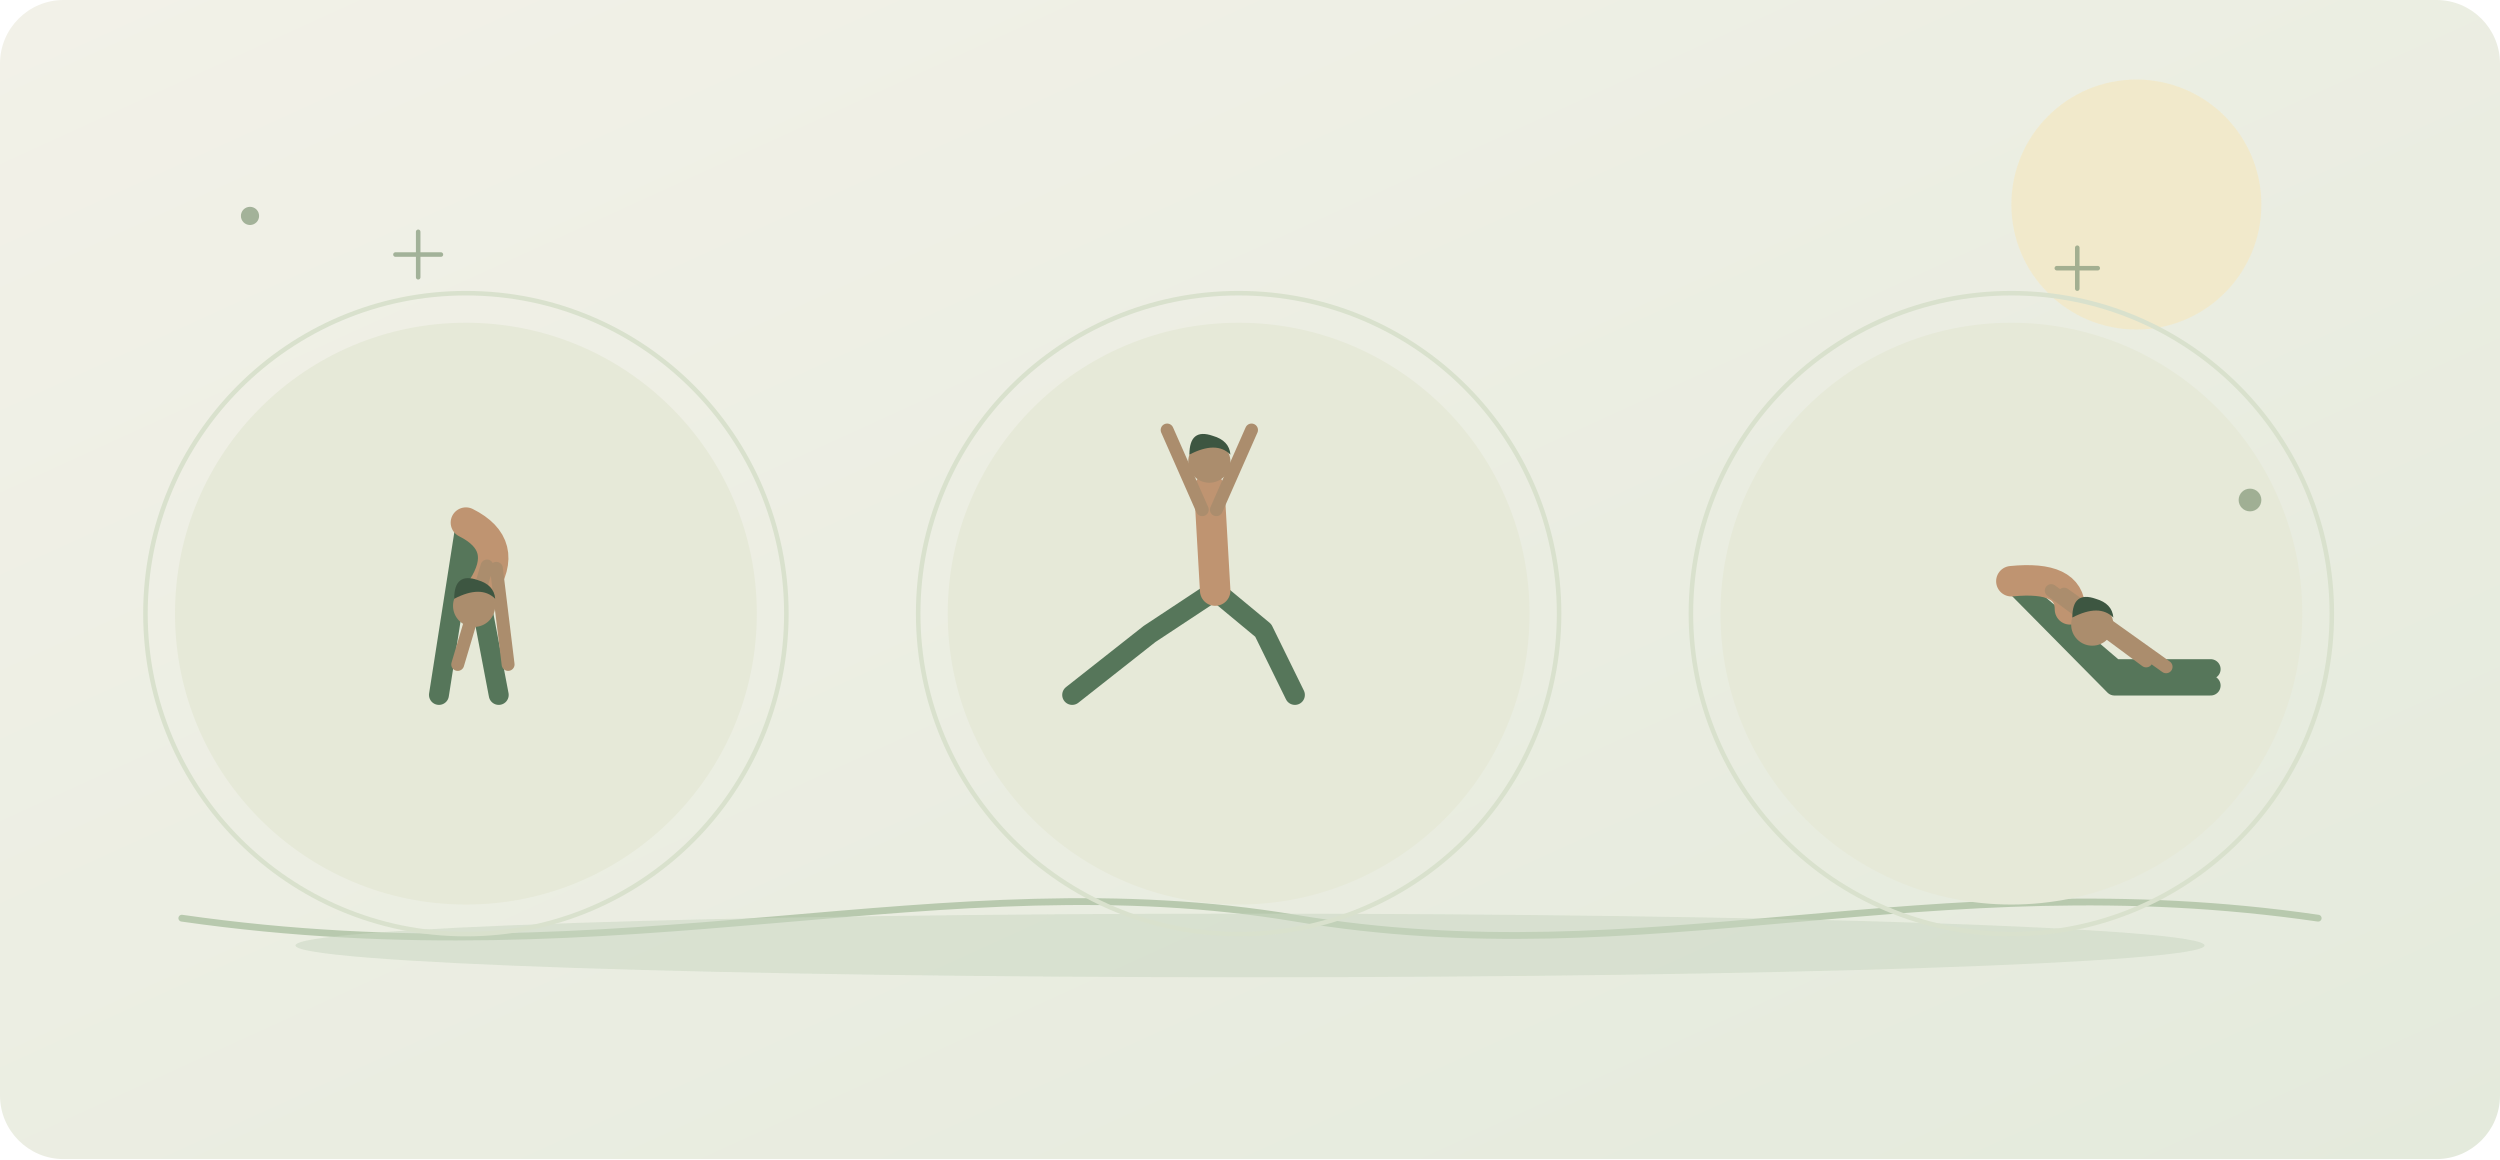
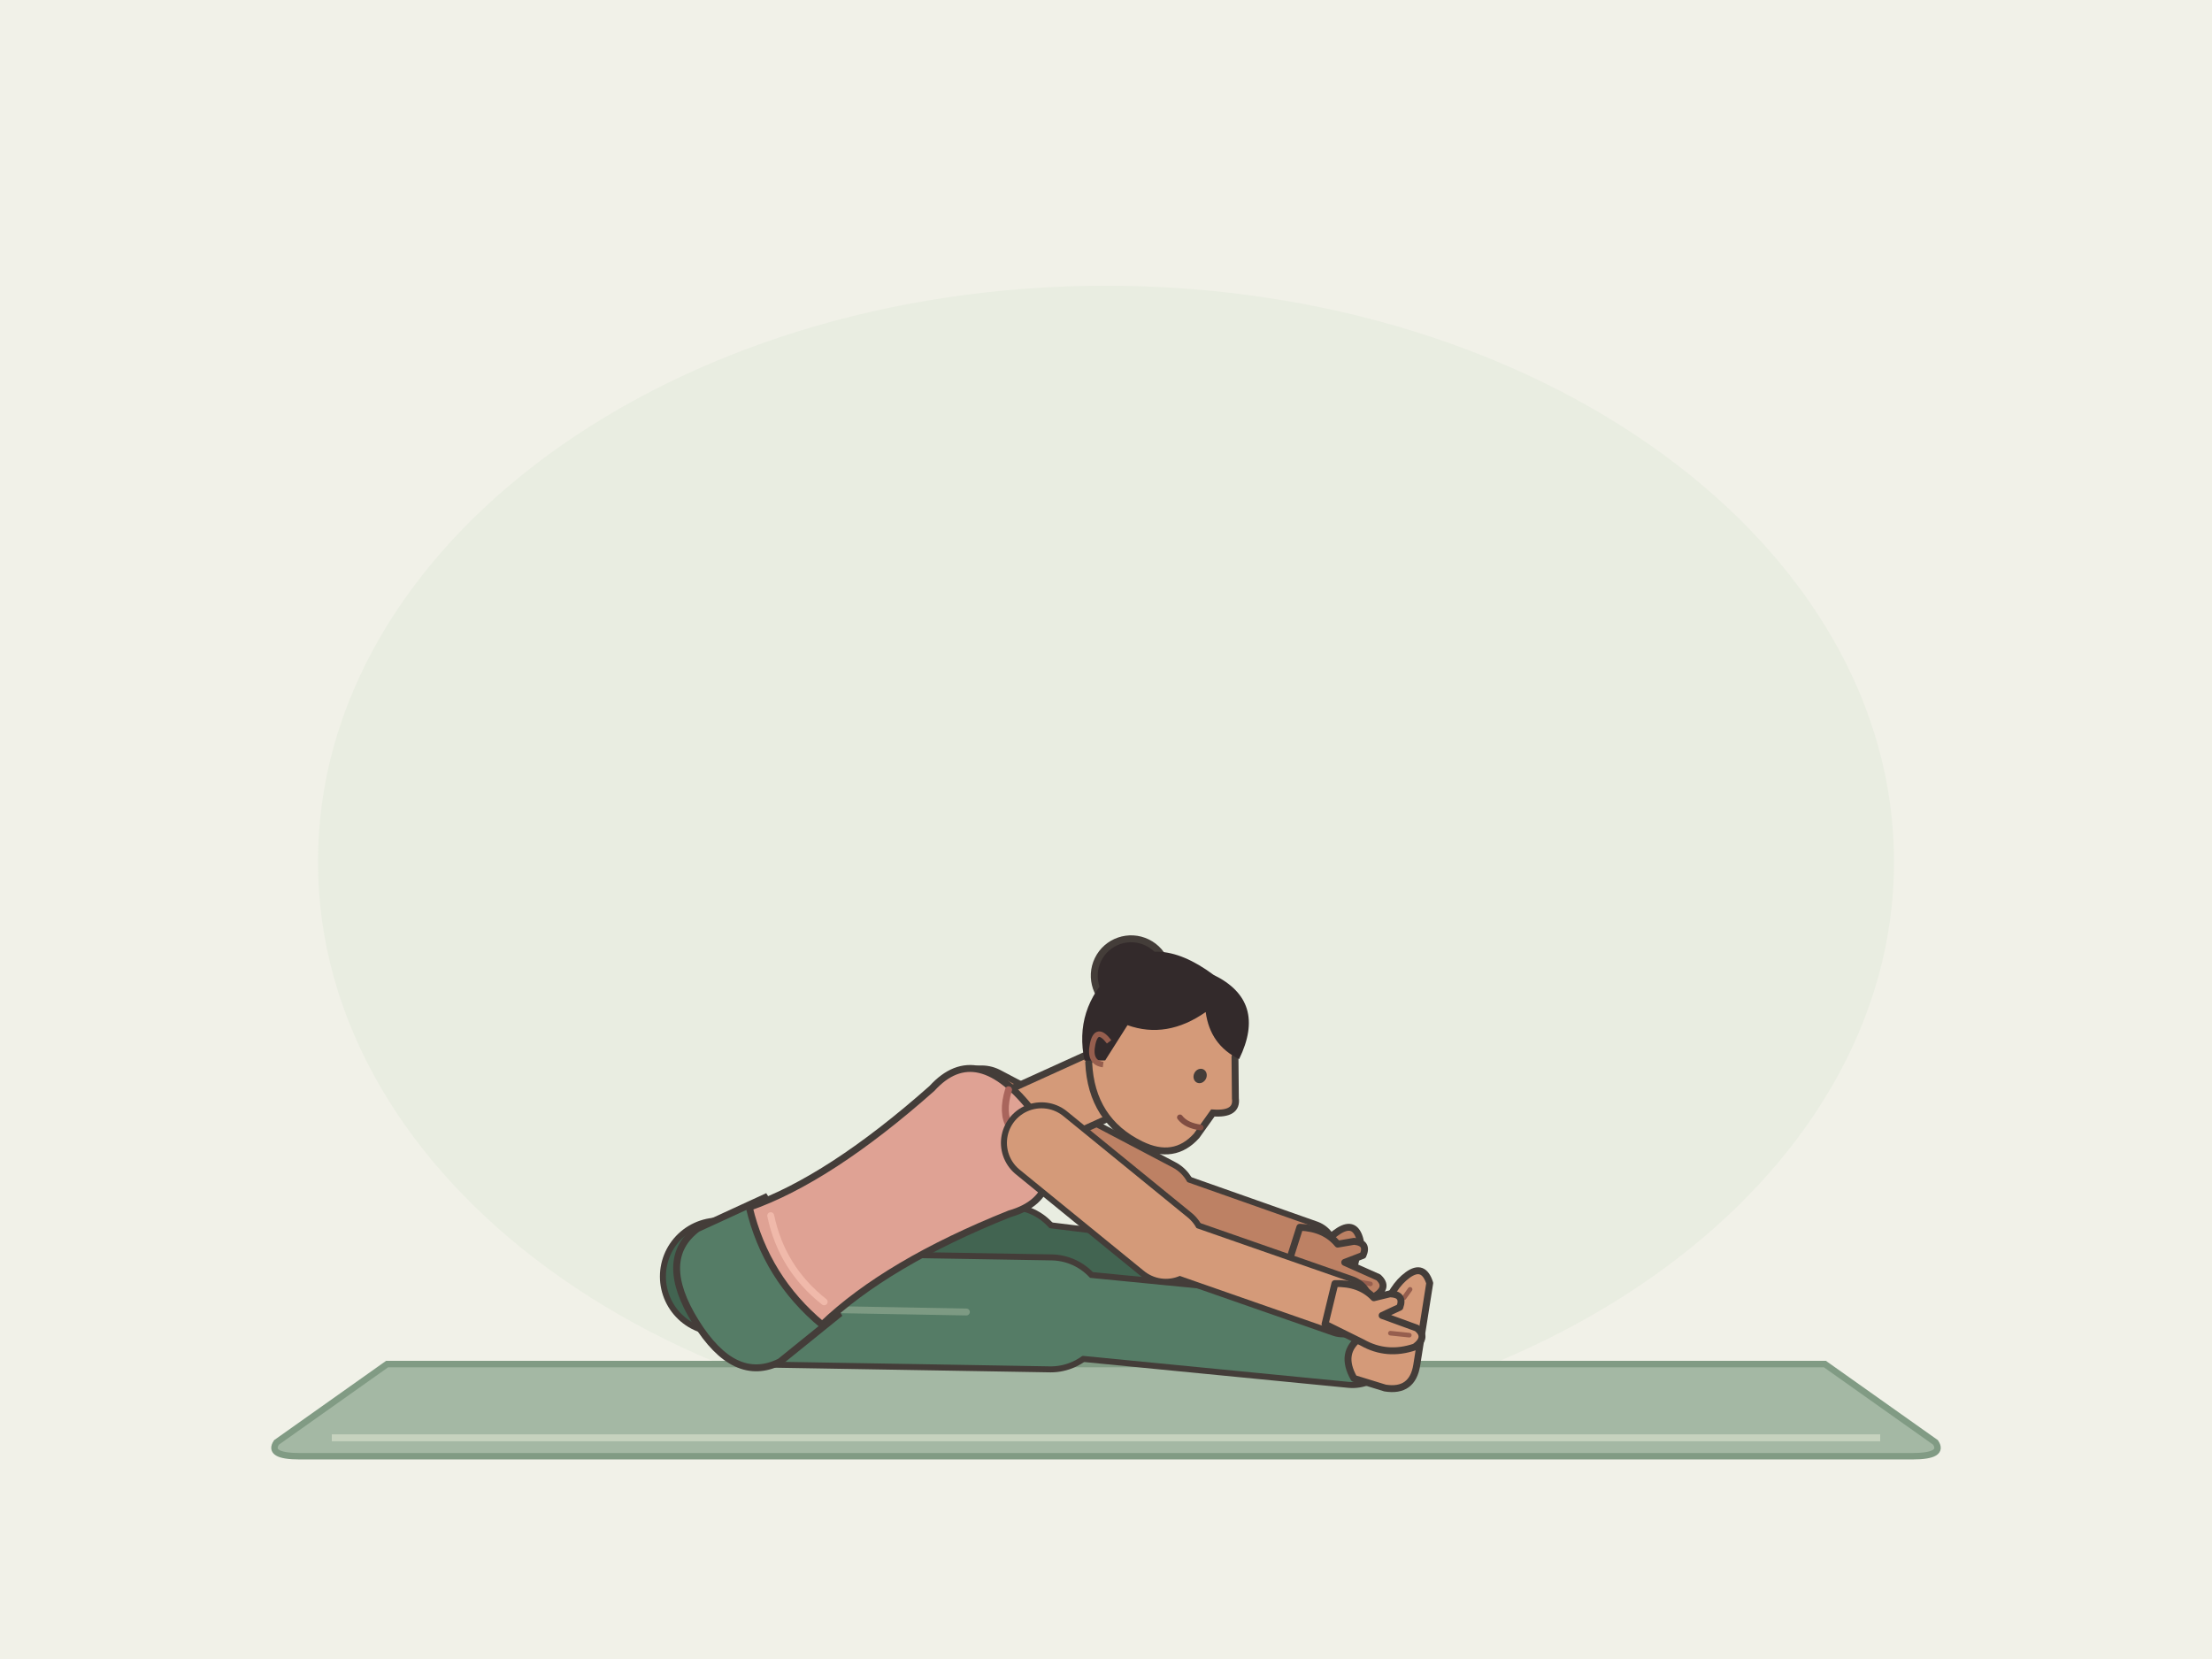
- <svg xmlns="http://www.w3.org/2000/svg" width="1100" height="510" viewBox="0 0 1100 510" role="img">
-   <defs>
-     <linearGradient id="cover-bg" x2="1" y2="1">
-       <stop stop-color="#f2f1e8" />
-       <stop offset="1" stop-color="#e4eadc" />
-     </linearGradient>
-   </defs>
-   <rect width="1100" height="510" rx="28" fill="url(#cover-bg)" />
-   <circle cx="940" cy="90" r="55" fill="#f2e9c9" opacity=".9" />
-   <path d="M80 404c195 28 335-26 490 0s278-25 450 0" fill="none" stroke="#b8c9ae" stroke-width="3" stroke-linecap="round" />
-   <ellipse cx="550" cy="416" rx="420" ry="14" fill="#cad7c2" opacity=".55" />
-   <circle cx="205" cy="270" r="128" fill="#e6e9d8" />
-   <circle cx="205" cy="270" r="141" fill="none" stroke="#d9e1cd" stroke-width="2" />
-   <svg x="50" y="150" width="310" height="196" viewBox="0 0 600 380">
-     <g fill="none" stroke-linecap="round" stroke-linejoin="round">
-       <path d="M300 155L277 302M300 155L328 302" stroke="#56765a" stroke-width="17" />
-       <path d="M300 155Q338 174 314 211" stroke="#bf9471" stroke-width="26" />
-       <path d="M318 192L293 276M326 194L336 276" stroke="#ab8d6d" stroke-width="11" />
+ <svg xmlns="http://www.w3.org/2000/svg" width="480" height="360" viewBox="0 0 480 360" role="img">
+   <rect width="480" height="360" fill="#f1f1e8" />
+   <ellipse cx="240" cy="187" rx="171" ry="125" fill="#e9ede1" />
+   <g>
+     <path d="M84 296H396L420 313Q422 316 415 316H65Q58 316 60 313Z" fill="#a4b8a4" stroke="#819b84" stroke-width="1.4" />
+     <path d="M72 312h336" fill="none" stroke="#c6d2be" stroke-width="1.5" />
+     <path d="M156 277L219 274" fill="none" stroke="#443d39" stroke-width="25.6" stroke-linecap="round" stroke-linejoin="round" />
+     <path d="M219 274L278.2 281.3" fill="none" stroke="#443d39" stroke-width="19.6" stroke-linecap="round" stroke-linejoin="round" />
+     <path d="M156 277L219 274" fill="none" stroke="#426451" stroke-width="23" stroke-linecap="round" stroke-linejoin="round" />
+     <path d="M219 274L278.2 281.3" fill="none" stroke="#426451" stroke-width="17" stroke-linecap="round" stroke-linejoin="round" />
+     <path d="M169.9 276.3L199.5 274.9" fill="none" stroke="#607c69" stroke-width="1.5" stroke-linecap="round" stroke-linejoin="round" />
+     <g transform="translate(284 282) rotate(-77)">
+       <path d="M-8-5Q-3-9 1-5L7-1Q13 0 16 3Q19 6 15 8L-3 8Q-9 8-9 2Z" fill="#bd8164" stroke="#443d39" stroke-width="1.5" stroke-linejoin="round" />
+       <path d="M11 3l2 1" fill="none" stroke="#965e4e" stroke-width="1" stroke-linecap="round" stroke-linejoin="round" />
    </g>
-     <circle cx="307" cy="226" r="18" fill="#ab8d6d" />
-     <path d="M290 220q0-23 20-16 14 4 15 16-12-12-35 0" fill="#3d5641" />
-   </svg>
-   <circle cx="545" cy="270" r="128" fill="#e6e9d8" />
-   <circle cx="545" cy="270" r="141" fill="none" stroke="#d9e1cd" stroke-width="2" />
-   <svg x="390" y="150" width="310" height="196" viewBox="0 0 600 380">
-     <g fill="none" stroke-linecap="round" stroke-linejoin="round">
-       <path d="M280 213L321 247L348 302M280 213L224 250L158 302" stroke="#56765a" stroke-width="17" />
-       <path d="M275 126L280 213" stroke="#bf9471" stroke-width="26" />
-       <path d="M269 144L239 76M281 144L311 76" stroke="#ab8d6d" stroke-width="11" />
+     <path d="M213 240L251 260" fill="none" stroke="#443d39" stroke-width="17.6" stroke-linecap="round" stroke-linejoin="round" />
+     <path d="M251 260L283.6 271.5" fill="none" stroke="#443d39" stroke-width="13.6" stroke-linecap="round" stroke-linejoin="round" />
+     <path d="M213 240L251 260" fill="none" stroke="#bd8164" stroke-width="15" stroke-linecap="round" stroke-linejoin="round" />
+     <path d="M251 260L283.6 271.5" fill="none" stroke="#bd8164" stroke-width="11" stroke-linecap="round" stroke-linejoin="round" />
+     <g transform="translate(285 272) rotate(24)">
+       <path d="M-5-4Q0-6 4-4L7-6Q10-7 10-4L7-1L15-1Q18 0 16 3Q11 7 5 6L-4 5Z" fill="#bd8164" stroke="#443d39" stroke-width="1.5" stroke-linejoin="round" />
+       <path d="M10 2l4-1" fill="none" stroke="#965e4e" stroke-width="1" stroke-linecap="round" stroke-linejoin="round" />
    </g>
-     <circle cx="275" cy="103" r="18" fill="#ab8d6d" />
-     <path d="M258 97q0-23 20-16 14 4 15 16-12-12-35 0" fill="#3d5641" />
-   </svg>
-   <circle cx="885" cy="270" r="128" fill="#e6e9d8" />
-   <circle cx="885" cy="270" r="141" fill="none" stroke="#d9e1cd" stroke-width="2" />
-   <svg x="730" y="150" width="310" height="196" viewBox="0 0 600 380">
-     <g fill="none" stroke-linecap="round" stroke-linejoin="round">
-       <path d="M300 205L388 280L470 280M300 205L388 294L470 294" stroke="#56765a" stroke-width="17" />
-       <path d="M300 205Q350 200 350 229" stroke="#bf9471" stroke-width="26" />
-       <path d="M334 213L415 273M345 216L432 278" stroke="#ab8d6d" stroke-width="11" />
+     <path d="M169 284L228 285" fill="none" stroke="#443d39" stroke-width="25.6" stroke-linecap="round" stroke-linejoin="round" />
+     <path d="M228 285L293.5 291.4" fill="none" stroke="#443d39" stroke-width="19.6" stroke-linecap="round" stroke-linejoin="round" />
+     <path d="M169 284L228 285" fill="none" stroke="#557c66" stroke-width="23" stroke-linecap="round" stroke-linejoin="round" />
+     <path d="M228 285L293.5 291.4" fill="none" stroke="#557c66" stroke-width="17" stroke-linecap="round" stroke-linejoin="round" />
+     <path d="M182 284.2L209.7 284.7" fill="none" stroke="#7d9a83" stroke-width="1.5" stroke-linecap="round" stroke-linejoin="round" />
+     <g transform="translate(300 292) rotate(-81)">
+       <path d="M-8-5Q-3-9 1-5L7-1Q13 0 16 3Q19 6 15 8L-3 8Q-9 8-9 2Z" fill="#d49a79" stroke="#443d39" stroke-width="1.5" stroke-linejoin="round" />
+       <path d="M11 3l2 1" fill="none" stroke="#965e4e" stroke-width="1" stroke-linecap="round" stroke-linejoin="round" />
    </g>
-     <circle cx="369" cy="242" r="18" fill="#ab8d6d" />
-     <path d="M352 236q0-23 20-16 14 4 15 16-12-12-35 0" fill="#3d5641" />
-   </svg>
-   <g fill="#829777" opacity=".7">
-     <circle cx="110" cy="95" r="4" />
-     <circle cx="990" cy="220" r="5" />
-     <path d="M174 112h20m-10-10v20M905 118h18m-9-9v18" stroke="#829777" stroke-width="2" stroke-linecap="round" />
+     <path d="M220 244L246 232.2" fill="none" stroke="#443d39" stroke-width="16" stroke-linecap="round" stroke-linejoin="round" />
+     <path d="M220 244L246 232.2" fill="none" stroke="#d49a79" stroke-width="13" stroke-linecap="round" stroke-linejoin="round" />
+     <g transform="translate(162 280) rotate(58.17)">
+       <path d="M-17 2Q-16 13 0 13Q16 13 17 2L15 -14H-15Z" fill="#557c66" stroke="#443d39" stroke-width="1.5" />
+       <path d="M-15 -10Q-11 -28 -16 -57.264Q-20 -71.264 0 -73.264Q20 -71.264 16 -57.264Q11 -29 15 -10Q0 -5 -15 -10Z" fill="#dfa294" stroke="#443d39" stroke-width="1.5" />
+       <path d="M-7 -71.264Q0 -63.264 7 -71.264" fill="none" stroke="#a9655c" stroke-width="1.5" stroke-linecap="round" stroke-linejoin="round" />
+       <path d="M-11 -13Q0 -9 11 -13" fill="none" stroke="#f0b9aa" stroke-width="1.5" stroke-linecap="round" stroke-linejoin="round" />
+     </g>
+     <path d="M226 248L253 270" fill="none" stroke="#443d39" stroke-width="17.6" stroke-linecap="round" stroke-linejoin="round" />
+     <path d="M253 270L291.4 283.4" fill="none" stroke="#443d39" stroke-width="13.6" stroke-linecap="round" stroke-linejoin="round" />
+     <path d="M226 248L253 270" fill="none" stroke="#d49a79" stroke-width="15" stroke-linecap="round" stroke-linejoin="round" />
+     <path d="M253 270L291.4 283.4" fill="none" stroke="#d49a79" stroke-width="11" stroke-linecap="round" stroke-linejoin="round" />
+     <g transform="translate(293 284) rotate(20)">
+       <path d="M-5-4Q0-6 4-4L7-6Q10-7 10-4L7-1L15-1Q18 0 16 3Q11 7 5 6L-4 5Z" fill="#d49a79" stroke="#443d39" stroke-width="1.5" stroke-linejoin="round" />
+       <path d="M10 2l4-1" fill="none" stroke="#965e4e" stroke-width="1" stroke-linecap="round" stroke-linejoin="round" />
+     </g>
+     <g transform="translate(251 230) rotate(26) scale(1 1)">
+       <circle cx="-13" cy="-14" r="8" fill="#332a2b" stroke="#443d39" stroke-width="1.5" />
+       <path d="M-15-7Q-14-22 1-21Q14-22 15-8L19 0Q21 3 16 5L15 11Q13 18 5 18Q-7 18-13 7Z" fill="#d49a79" stroke="#443d39" stroke-width="1.5" />
+       <path d="M-14 7Q-21-2-17-13Q-13-25 3-22Q16-22 16-8Q9-8 5-14Q0-5-9-4L-10 5Z" fill="#332a2b" />
+       <ellipse cx="10" cy="-1" rx="1.4" ry="1.6" fill="#443d39" />
+       <path d="M-11 1q-4-2-3 2t4 3" fill="none" stroke="#965e4e" stroke-width="1.2" />
+       <path d="M10 9q2 1 5 0" fill="none" stroke="#804d42" stroke-width="1.25" stroke-linecap="round" stroke-linejoin="round" />
+     </g>
  </g>
</svg>
